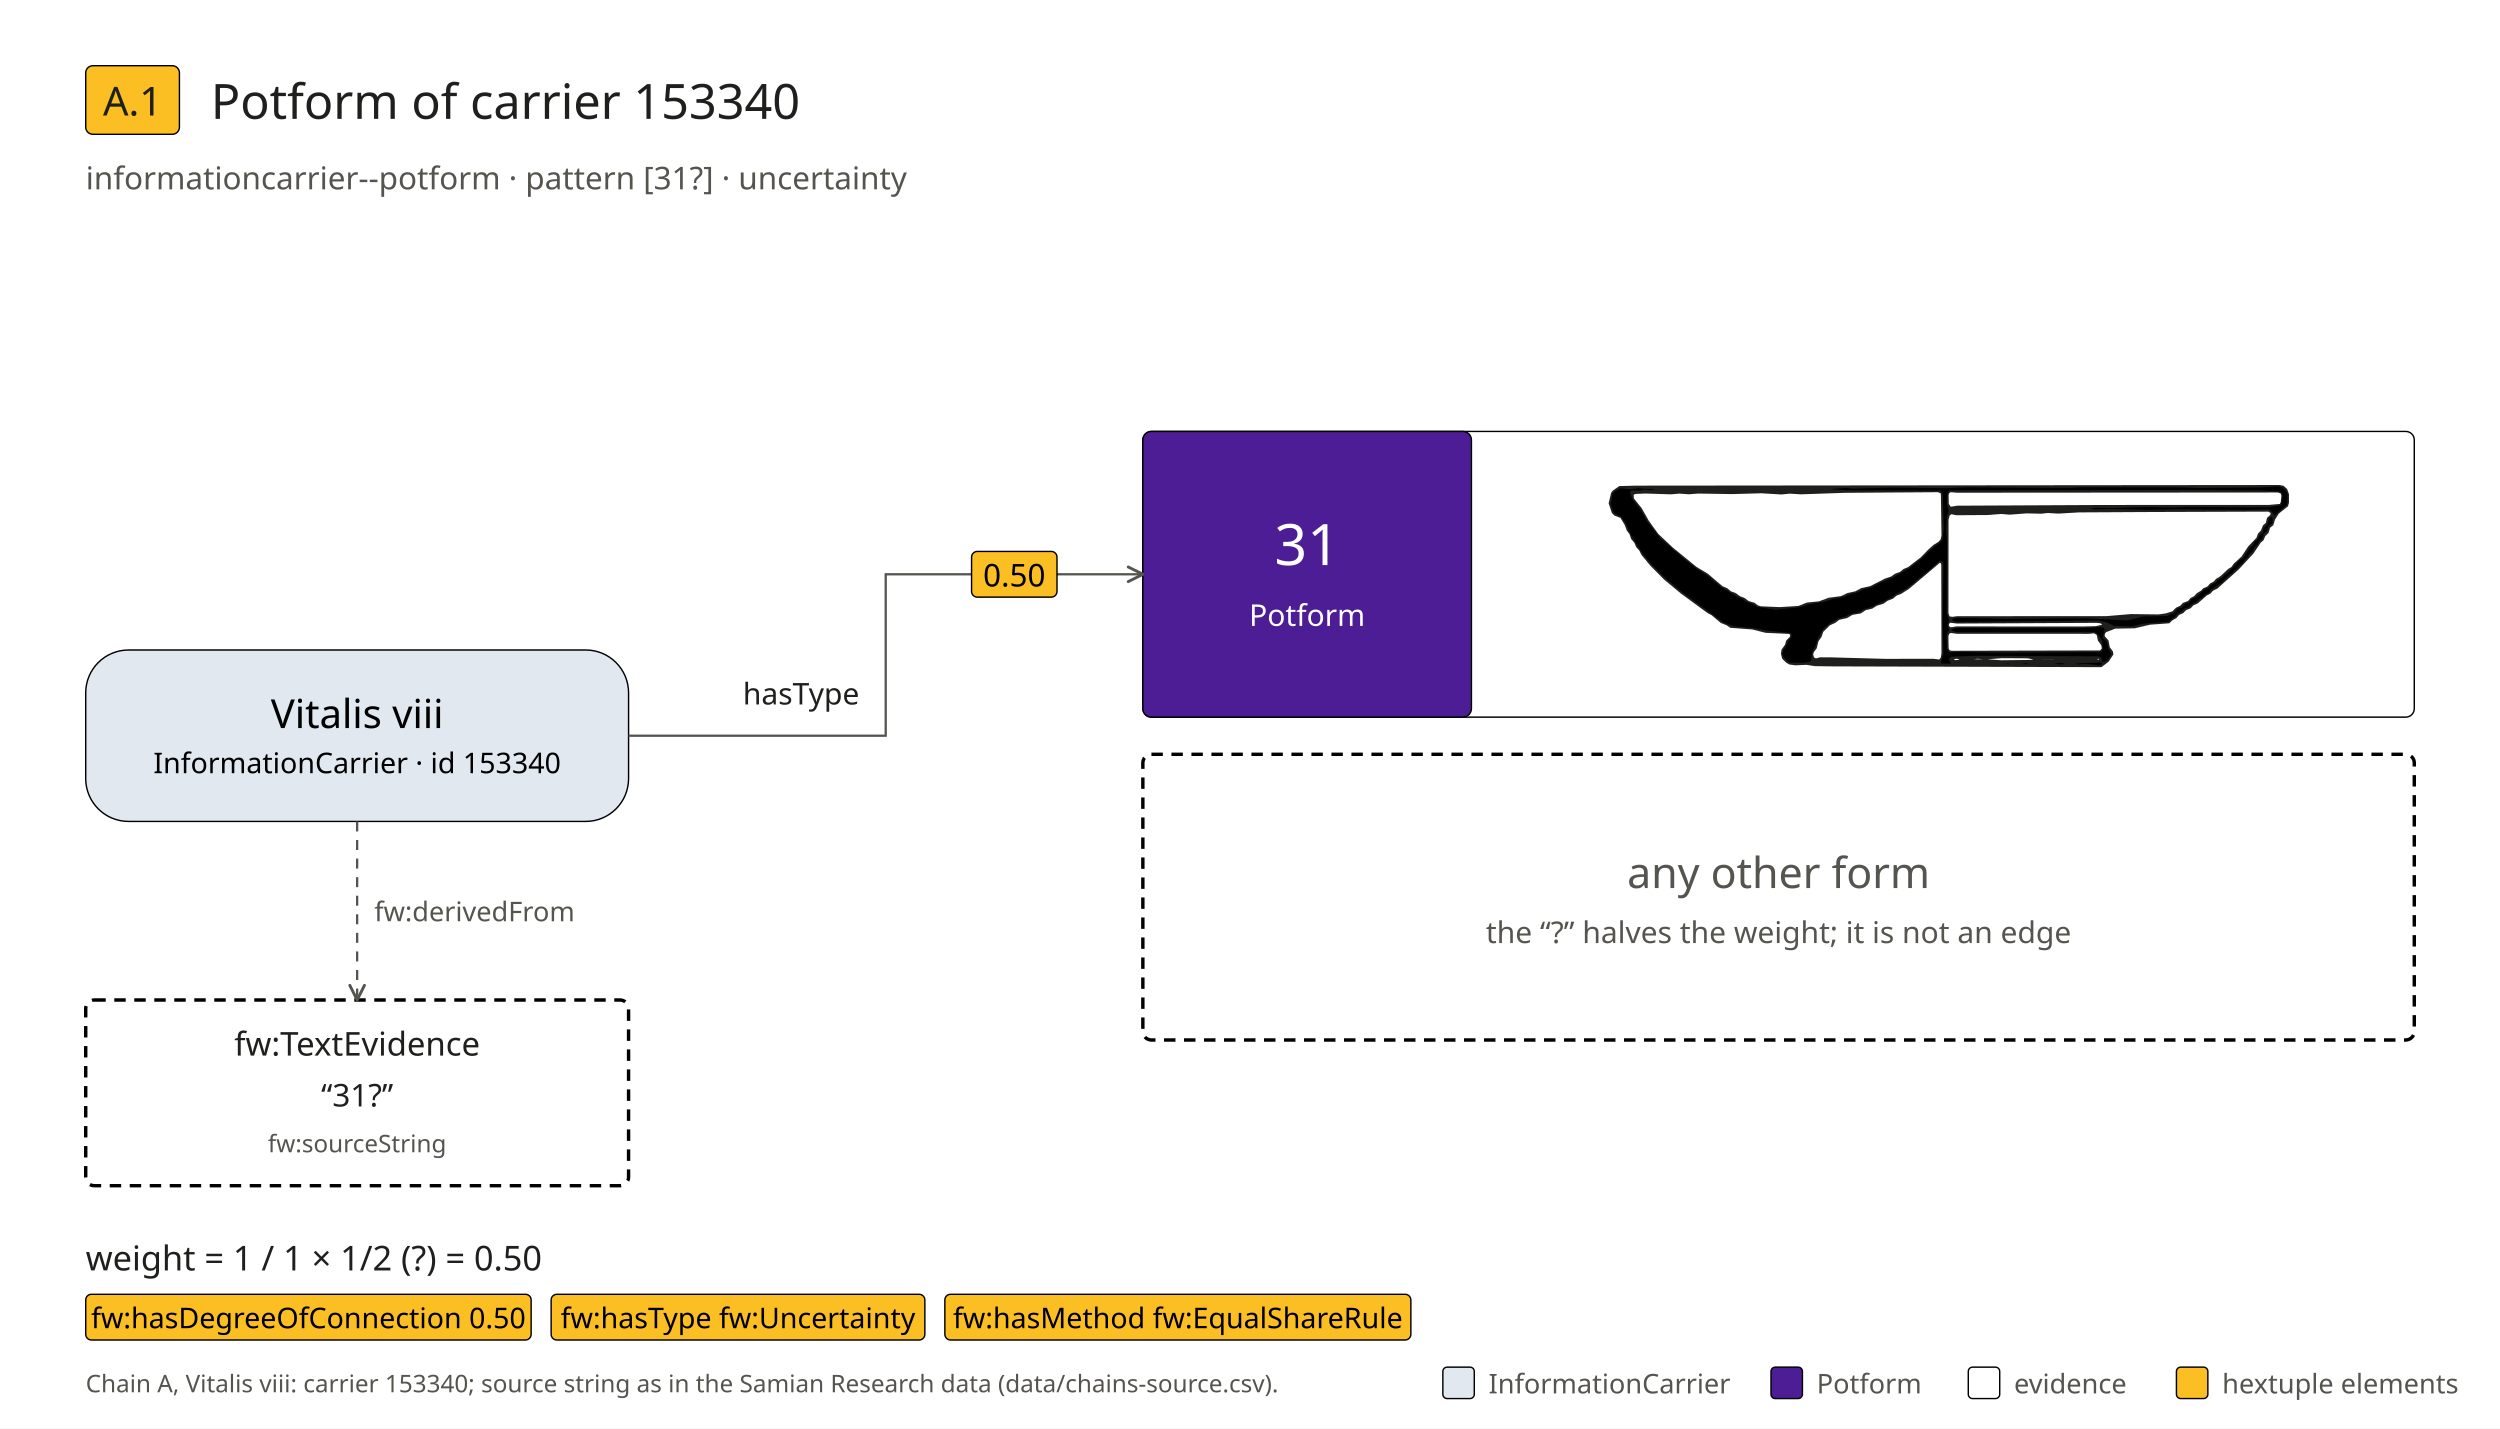
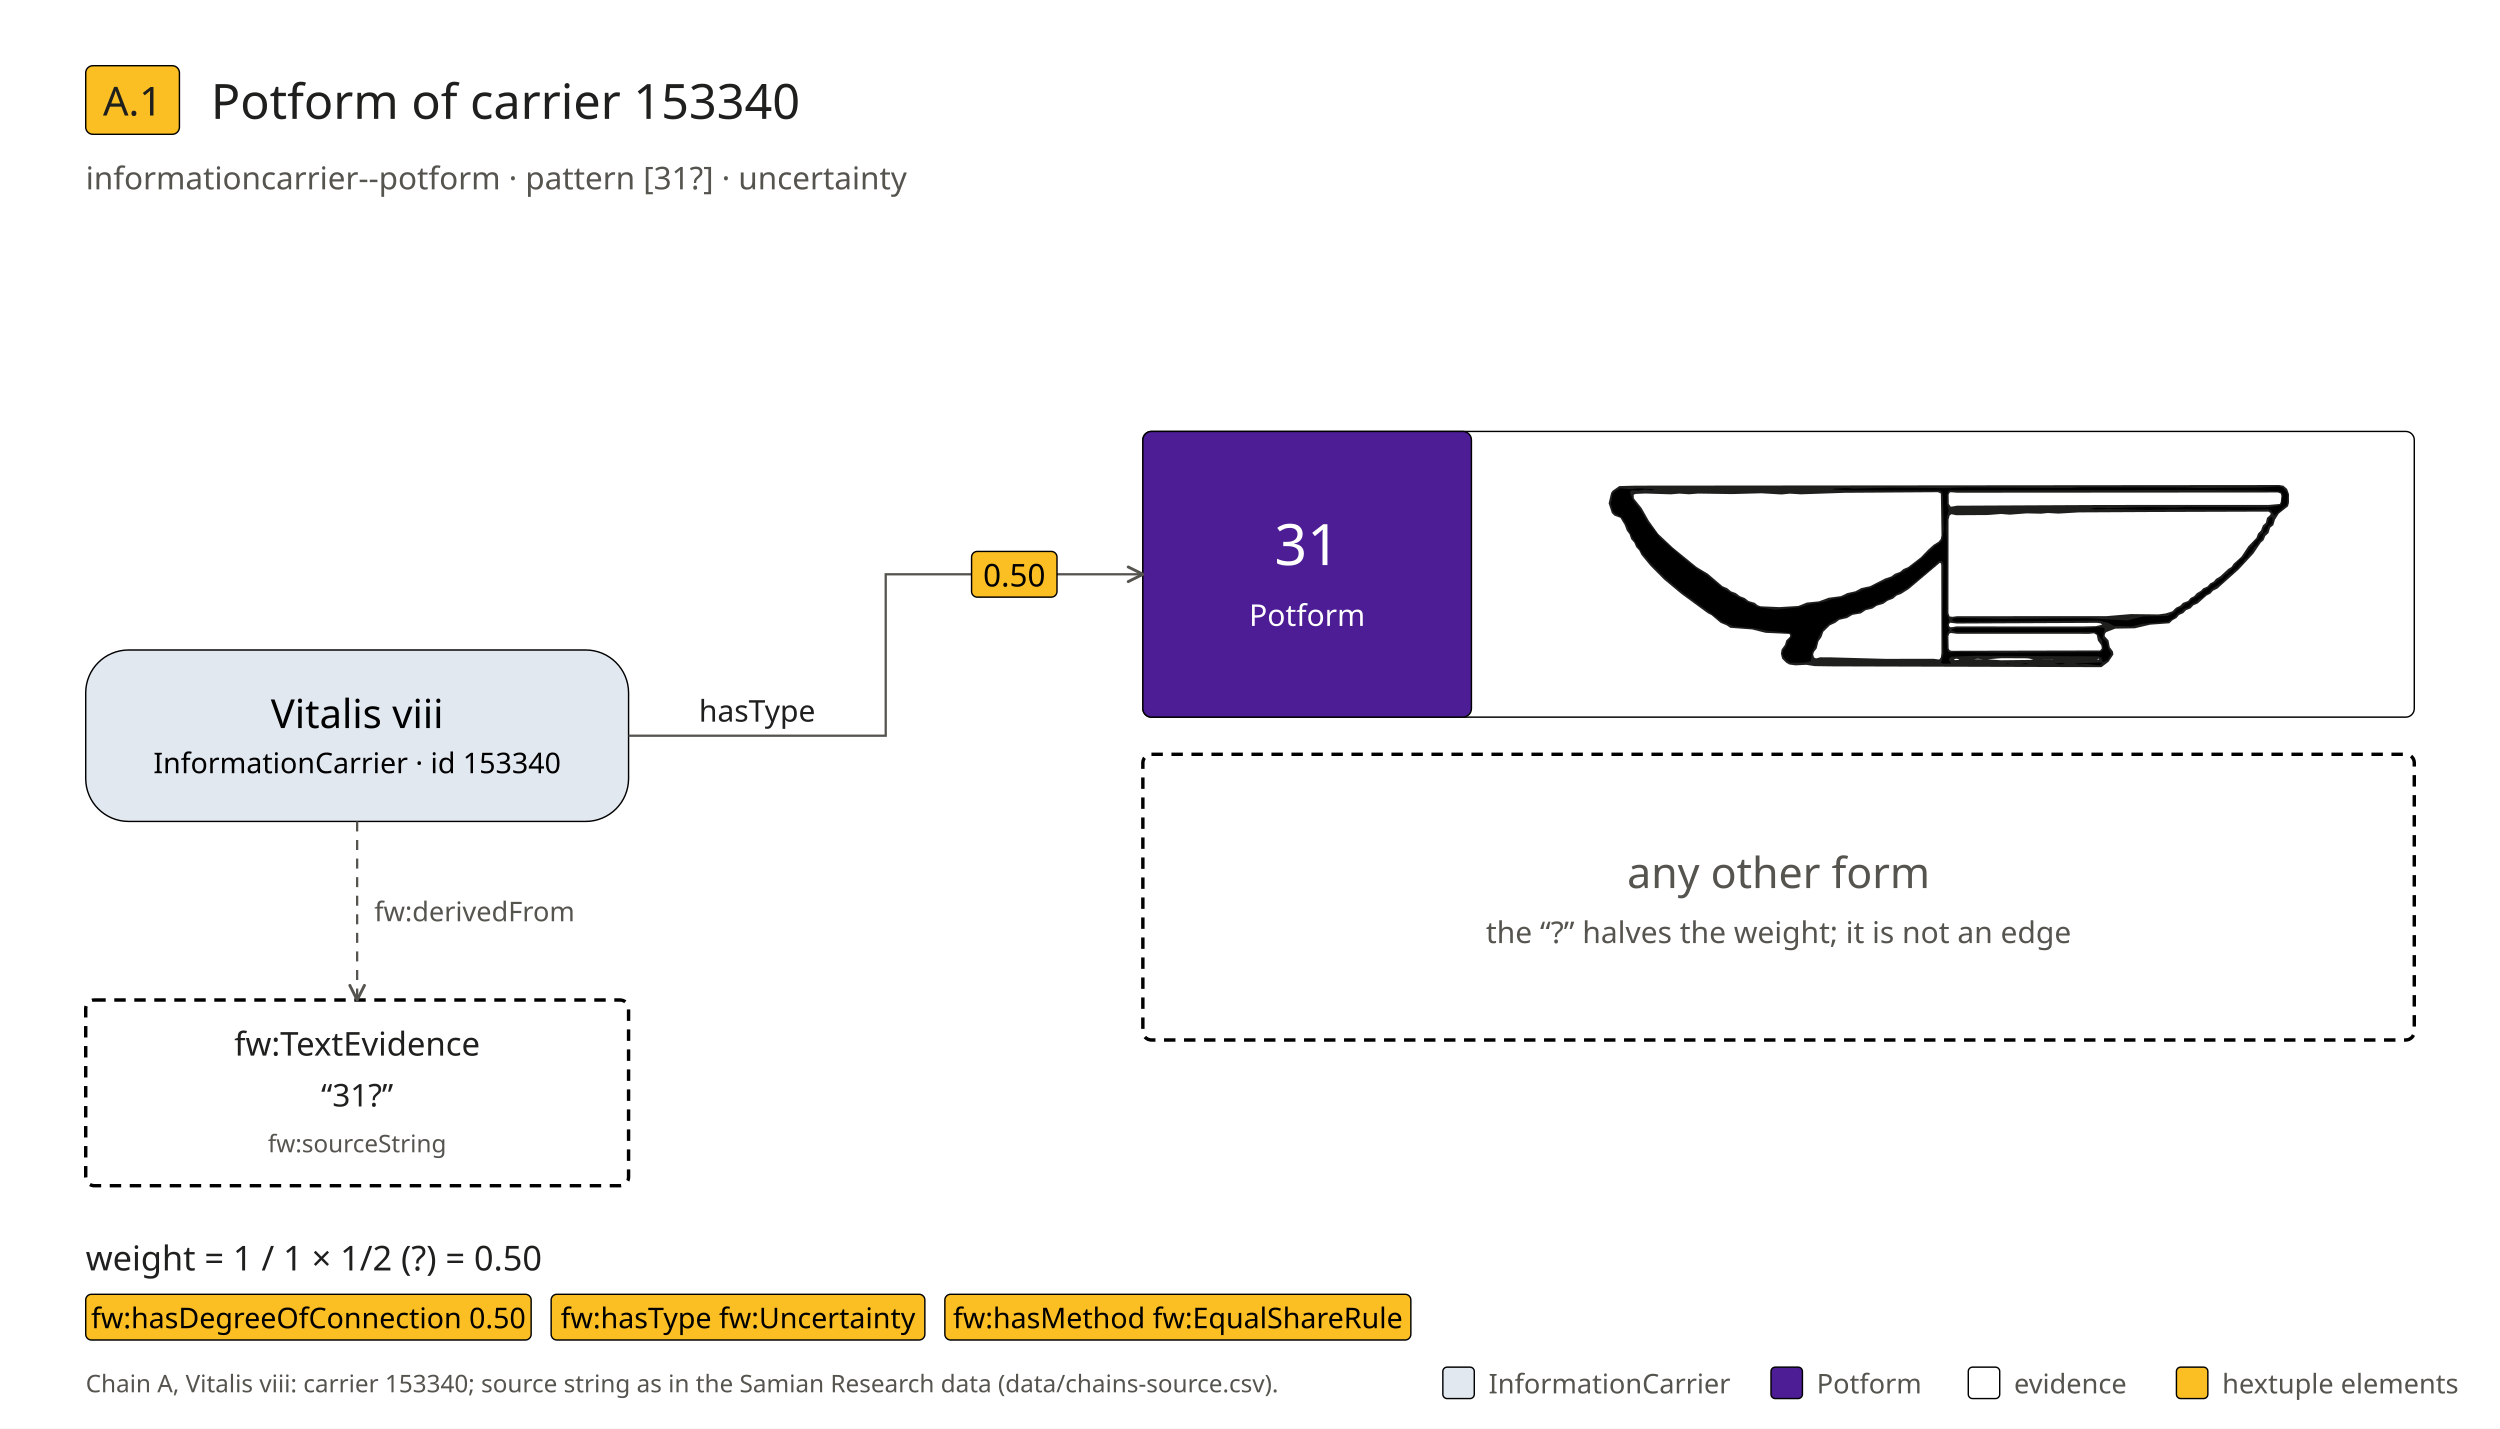
<svg xmlns="http://www.w3.org/2000/svg" width="1750" height="1000" viewBox="0 0 1750 1000" role="img">
  <rect width="1750" height="1000" fill="#ffffff" />
  <defs>
    <marker id="a" viewBox="0 0 10 10" refX="9" refY="5" markerWidth="8" markerHeight="8" orient="auto-start-reverse">
      <path d="M1 1L9 5L1 9" fill="none" stroke="#55544f" stroke-width="1.6" stroke-linecap="round" stroke-linejoin="round" />
    </marker>
  </defs>
  <rect x="60" y="46" width="65.6" height="48" rx="5" fill="#fbbf24" stroke="#000000" stroke-width="1" />
  <text x="92.8" y="70" text-anchor="middle" dominant-baseline="central" font-family="Fira Sans" font-size="28" font-weight="500" fill="#1f1f1d">A.1</text>
  <text x="147.6" y="70" text-anchor="start" dominant-baseline="central" font-family="Fira Sans" font-size="34" font-weight="500" fill="#1f1f1d">Potform of carrier 153340</text>
  <text x="60" y="124" text-anchor="start" dominant-baseline="central" font-family="Fira Sans" font-size="22" fill="#55544f">informationcarrier--potform  ·  pattern  [31?]  ·  uncertainty</text>
  <rect x="60" y="455.0" width="380" height="120" rx="30" fill="#e2e8f0" stroke="#000000" stroke-width="1" />
  <text x="250.0" y="498.76" text-anchor="middle" dominant-baseline="central" font-family="Fira Sans" font-size="28" font-weight="500" fill="#000000">Vitalis viii</text>
  <text x="250.0" y="533.48" text-anchor="middle" dominant-baseline="central" font-family="Fira Sans" font-size="20" fill="#000000">InformationCarrier  ·  id 153340</text>
  <rect x="60" y="700" width="380" height="130" rx="6" fill="#ffffff" stroke="#000000" stroke-width="2.4" stroke-dasharray="8 6" />
  <text x="250" y="730" text-anchor="middle" dominant-baseline="central" font-family="Fira Sans" font-size="23" font-weight="500" fill="#1f1f1d">fw:TextEvidence</text>
  <text x="250" y="766" text-anchor="middle" dominant-baseline="central" font-family="Fira Sans" font-size="22" fill="#1f1f1d">“31?”</text>
  <text x="250" y="800" text-anchor="middle" dominant-baseline="central" font-family="Fira Sans" font-size="17" fill="#55544f">fw:sourceString</text>
  <path d="M250 575.0 V 700" fill="none" stroke="#55544f" stroke-width="1.6" stroke-dasharray="7 6" marker-end="url(#a)" />
  <text x="262" y="637.5" text-anchor="start" dominant-baseline="central" font-family="Fira Sans" font-size="19" fill="#55544f">fw:derivedFrom</text>
-   <text x="520" y="485.0" text-anchor="start" dominant-baseline="central" font-family="Fira Sans" font-size="21" font-weight="500" fill="#1f1f1d">hasType</text>
+   <text x="530" y="497.0" text-anchor="middle" dominant-baseline="central" font-family="Fira Sans" font-size="21" font-weight="500" fill="#1f1f1d">hasType</text>
  <rect x="800" y="302.0" width="890" height="200" rx="6" fill="#ffffff" stroke="#000000" stroke-width="1" />
  <rect x="800" y="302.0" width="230" height="200" rx="6" fill="#4c1d95" stroke="#000000" stroke-width="1" />
  <text x="915" y="380.0" text-anchor="middle" dominant-baseline="central" font-family="Fira Sans" font-size="40" font-weight="500" fill="#ffffff">31</text>
  <text x="915" y="430.0" text-anchor="middle" dominant-baseline="central" font-family="Fira Sans" font-size="21" fill="#ffffff">Potform</text>
  <g transform="translate(1105.0 320.4) scale(3.4)">
    <path d="M107.65 43.12 L109.12 42.0 L110.11 40.5 L110.01 39.88 L109.36 39.0 L109.1 37.62 L108.32 36.75 L108.36 36.25 L108.62 35.91 L110.5 35.19 L114.5 35.12 L117.66 34.38 L121.62 34.09 L122.25 33.48 L123.1 33.0 L123.62 32.38 L124.48 32.0 L125.08 31.38 L126.0 31.01 L126.59 30.38 L127.48 30.0 L129.3 28.38 L130.06 28.0 L130.62 27.38 L131.5 26.95 L135.91 23.0 L138.92 19.75 L140.44 17.5 L141.01 17.0 L141.38 16.13 L142.04 15.5 L142.38 14.41 L143.04 13.88 L143.38 12.74 L144.17 11.5 L146.06 10.0 L146.26 9.25 L146.26 7.5 L145.88 6.45 L145.12 5.77 L144.25 5.62 L11.75 5.75 L8.38 5.84 L7.0 6.81 L6.7 7.25 L6.19 9.38 L6.85 11.38 L7.38 11.92 L8.62 12.38 L9.5 13.84 L9.93 15.0 L10.49 15.75 L10.83 16.75 L11.49 17.5 L11.85 18.38 L12.5 19.1 L12.94 20.0 L14.8 22.25 L17.62 25.09 L21.12 28.0 L26.58 32.0 L27.38 32.41 L29.25 34.0 L30.48 34.5 L31.25 35.02 L35.75 35.36 L38.5 36.05 L43.38 36.28 L43.56 36.5 L43.51 36.88 L42.76 37.62 L42.5 38.51 L41.79 39.5 L41.66 40.38 L41.92 41.38 L42.75 42.2 L43.38 42.57 L44.62 42.75 L46.88 42.64 L48.62 42.91 L52.38 42.96 L107.65 43.12Z M41.38 30.76 L37.5 30.59 L36.89 30.38 L36.25 29.87 L35.0 29.51 L34.19 28.88 L33.2 28.5 L32.38 27.88 L31.38 27.51 L30.62 26.88 L29.62 26.45 L26.62 23.89 L24.3 22.5 L19.4 18.5 L16.38 15.66 L14.47 13.0 L12.99 10.38 L11.38 8.38 L11.34 7.62 L11.75 7.46 L13.75 7.37 L19.0 7.54 L20.75 7.39 L22.75 7.53 L24.62 7.38 L31.62 7.49 L37.62 7.32 L41.75 7.57 L43.5 7.4 L45.75 7.54 L54.75 7.23 L74.0 7.1 L74.59 7.38 L74.72 16.0 L74.57 16.75 L74.12 17.3 L73.12 17.92 L72.0 18.91 L70.47 20.5 L67.88 22.5 L66.88 22.93 L66.2 23.5 L65.12 23.9 L64.38 24.45 L63.1 24.88 L60.0 26.46 L58.25 26.82 L57.0 27.5 L55.38 27.85 L54.03 28.5 L51.5 28.83 L49.5 29.57 L47.0 29.82 L45.25 30.52 L41.38 30.76Z M77.25 10.0 L76.62 10.09 L76.22 9.5 L76.19 7.62 L76.35 7.25 L76.62 7.1 L77.88 7.21 L144.0 7.16 L144.57 7.38 L144.7 7.88 L144.57 9.12 L144.38 9.52 L142.12 9.72 L108.25 9.73 L77.88 9.88 L77.25 10.0Z M77.0 32.76 L76.38 32.68 L76.15 32.0 L76.17 12.75 L76.38 11.92 L76.75 11.63 L77.75 11.84 L84.25 11.8 L87.0 11.58 L88.75 11.73 L92.25 11.46 L95.25 11.53 L96.62 11.38 L98.75 11.51 L103.0 11.26 L117.75 11.18 L142.0 11.1 L142.48 11.38 L142.43 11.75 L141.74 12.38 L141.5 13.39 L140.88 13.97 L140.5 14.97 L139.88 15.62 L139.56 16.5 L137.88 18.25 L136.47 20.38 L134.88 21.82 L134.41 22.5 L133.78 22.88 L132.12 24.41 L131.25 24.94 L130.76 25.5 L130.0 25.91 L129.5 26.5 L128.62 26.88 L128.12 27.4 L127.3 27.88 L126.74 28.5 L126.0 28.88 L125.49 29.5 L124.44 29.88 L123.88 30.47 L123.01 30.88 L122.25 31.63 L120.88 32.06 L119.38 32.26 L113.75 32.19 L108.75 32.61 L77.88 32.63 L77.0 32.76Z M74.25 41.55 L73.12 41.4 L63.12 41.41 L51.88 41.1 L49.75 41.09 L48.88 41.32 L48.47 41.12 L48.3 40.5 L48.45 40.0 L49.03 39.25 L49.38 37.8 L50.0 36.94 L50.38 35.84 L51.75 34.5 L52.85 34.0 L53.66 33.38 L55.25 33.02 L56.38 32.36 L58.12 32.06 L59.12 31.38 L60.5 31.06 L61.38 30.48 L62.75 30.07 L63.62 29.45 L64.75 29.01 L65.48 28.38 L66.38 28.05 L68.0 27.02 L74.38 21.63 L74.61 21.75 L74.67 22.12 L74.71 40.25 L74.59 41.12 L74.25 41.55Z M77.0 34.88 L76.5 34.89 L76.26 34.62 L76.26 34.25 L76.5 33.97 L77.88 34.14 L106.75 34.0 L107.5 34.11 L107.81 34.38 L106.5 34.68 L103.5 34.75 L77.75 34.73 L77.0 34.88Z M107.38 39.68 L76.75 39.75 L76.38 39.62 L76.19 39.25 L76.14 36.75 L76.31 36.25 L76.62 36.08 L77.88 36.25 L105.12 36.26 L106.12 36.15 L106.69 36.5 L106.91 37.62 L107.62 38.62 L107.73 39.25 L107.38 39.68Z M93.0 41.63 L87.0 41.7 L84.19 41.5 L87.12 41.27 L92.38 41.3 L93.64 41.5 L93.0 41.63Z M107.12 41.59 L106.73 41.5 L107.12 41.37 L107.12 41.59Z M78.12 41.64 L77.5 41.67 L77.25 41.5 L77.75 41.38 L78.41 41.5 L78.12 41.64Z M83.38 41.5 L81.36 41.5 L82.12 41.39 L83.38 41.5Z M97.62 41.52 L95.05 41.5 L97.74 41.5 L97.62 41.52Z" fill="#1f1f1d" fill-rule="evenodd" />
    <path d="M76.72 42.38 L76.24 41.62 L76.38 41.2 L76.75 40.96 L81.88 40.78 L107.0 40.9 L107.62 41.16 L107.85 42.0 L108.0 42.07 L108.88 41.71 L109.69 40.38 L109.06 39.25 L108.75 37.88 L107.86 37.12 L108.32 35.25 L108.05 35.0 L107.5 34.89 L103.25 35.12 L77.75 35.07 L77.02 35.25 L76.75 35.5 L77.75 35.91 L106.25 35.87 L106.84 36.25 L107.76 37.62 L108.02 39.38 L107.75 39.82 L107.25 40.02 L86.5 40.14 L77.75 39.99 L76.62 40.12 L76.12 39.92 L75.86 39.38 L75.79 36.75 L75.93 36.12 L76.32 35.5 L75.9 34.5 L76.32 33.38 L75.79 32.12 L75.85 17.25 L75.69 14.75 L75.83 12.25 L76.18 10.88 L75.83 9.38 L75.89 7.62 L76.07 7.0 L76.38 6.73 L127.38 6.63 L140.25 6.75 L144.38 6.96 L144.83 7.25 L144.95 7.75 L144.66 9.75 L141.88 10.22 L125.25 10.12 L122.62 10.27 L117.25 10.13 L109.12 10.38 L106.62 10.3 L105.27 10.5 L106.38 10.65 L109.12 10.54 L117.0 10.75 L122.75 10.63 L137.75 10.76 L141.88 10.61 L142.5 10.83 L143.25 11.9 L145.88 9.64 L145.99 7.75 L145.88 7.12 L144.95 6.12 L144.25 5.9 L140.38 6.12 L127.38 6.24 L124.75 6.12 L103.38 6.08 L101.0 6.23 L79.62 6.1 L75.5 6.26 L64.62 6.15 L56.62 6.36 L55.25 6.21 L52.58 6.38 L52.16 6.5 L55.38 6.72 L74.5 6.76 L74.9 7.25 L75.02 8.12 L75.19 14.75 L74.92 16.88 L74.46 17.5 L73.38 18.17 L70.75 20.65 L68.25 22.65 L64.75 24.65 L61.38 26.09 L60.38 26.7 L58.75 27.09 L57.62 27.66 L56.0 28.07 L54.62 28.68 L52.25 29.12 L50.25 29.74 L47.62 30.14 L45.5 30.81 L40.5 31.29 L36.75 30.71 L35.82 30.12 L34.62 29.7 L33.85 29.12 L32.75 28.66 L29.49 26.75 L26.38 24.16 L24.12 22.75 L21.46 20.62 L16.88 16.64 L14.25 13.32 L12.75 10.72 L11.14 8.62 L10.59 7.25 L10.69 6.88 L11.0 6.69 L12.38 6.77 L13.62 6.54 L15.12 6.69 L15.67 6.5 L12.25 6.31 L10.62 6.5 L8.62 6.29 L7.38 6.97 L7.0 7.38 L6.67 9.5 L7.07 11.0 L7.55 11.5 L8.87 12.25 L9.71 13.5 L11.11 16.5 L13.12 19.64 L15.0 21.9 L17.88 24.81 L21.38 27.74 L29.79 33.88 L32.0 34.73 L36.25 35.09 L38.88 35.61 L43.62 36.09 L43.85 36.38 L43.84 36.88 L43.07 37.88 L42.7 38.88 L42.1 39.75 L41.98 40.38 L42.12 40.94 L42.69 41.62 L43.62 42.21 L46.62 42.18 L47.84 41.88 L48.08 40.0 L48.74 38.88 L49.2 37.38 L50.25 35.41 L51.5 34.24 L53.38 33.14 L54.81 32.75 L56.02 32.12 L57.75 31.78 L58.75 31.17 L60.18 30.75 L64.38 28.79 L65.12 28.21 L67.75 26.78 L72.64 22.75 L74.23 21.25 L74.75 21.23 L75.01 21.5 L75.11 22.0 L74.96 34.38 L75.12 40.38 L74.63 42.25 L75.0 42.39 L76.72 42.38Z M113.79 34.75 L116.0 34.22 L121.37 33.75 L122.75 32.83 L123.3 32.12 L124.12 31.74 L124.62 31.11 L125.62 30.82 L126.25 30.13 L127.12 29.75 L127.75 29.12 L128.51 28.75 L129.08 28.12 L129.81 27.75 L130.3 27.12 L132.5 25.63 L134.0 24.08 L134.63 23.75 L135.09 23.12 L135.7 22.75 L136.13 22.12 L136.75 21.67 L137.12 20.98 L137.75 20.53 L138.09 19.88 L138.75 19.27 L139.12 18.46 L139.75 17.94 L140.12 17.19 L140.75 16.7 L141.03 15.62 L141.73 15.12 L142.0 14.1 L142.83 13.5 L142.88 12.3 L142.5 12.26 L142.12 12.5 L141.84 13.75 L141.04 14.5 L140.89 15.5 L140.23 15.88 L139.86 16.75 L139.12 17.35 L138.84 18.0 L138.24 18.5 L136.8 20.62 L136.12 21.05 L133.62 23.76 L133.0 24.15 L132.47 24.75 L131.62 25.21 L131.12 25.75 L130.31 26.12 L129.75 26.75 L128.93 27.12 L127.03 28.75 L126.25 29.12 L125.75 29.77 L124.83 30.12 L124.25 30.81 L123.38 31.06 L122.77 31.75 L121.25 32.58 L116.25 32.68 L113.0 33.51 L104.88 33.05 L87.75 33.16 L77.88 32.97 L77.25 33.08 L76.85 33.38 L77.25 33.69 L77.88 33.8 L107.12 33.53 L108.99 34.0 L110.24 34.62 L113.79 34.75Z M107.29 42.75 L107.68 42.5 L107.75 42.14 L102.24 42.38 L102.88 42.56 L104.38 42.44 L107.29 42.75Z M88.79 42.5 L88.38 42.35 L87.9 42.5 L88.79 42.5Z M92.88 42.5 L92.0 42.32 L91.01 42.5 L92.88 42.5Z M100.01 42.5 L100.06 42.38 L99.38 42.28 L98.04 42.38 L98.75 42.55 L100.01 42.5Z" fill="#000000" fill-rule="evenodd" />
  </g>
  <path d="M440 515.0 H 620 V 402.0 H 800" fill="none" stroke="#55544f" stroke-width="1.6" marker-end="url(#a)" />
  <rect x="680.1" y="386.0" width="59.8" height="32" rx="4" fill="#fbbf24" stroke="#000000" stroke-width="1" />
  <text x="710.0" y="402.0" text-anchor="middle" dominant-baseline="central" font-family="Fira Sans" font-size="22" font-weight="500" fill="#000000">0.50</text>
  <rect x="800" y="528.0" width="890" height="200" rx="6" fill="#ffffff" stroke="#000000" stroke-width="2.4" stroke-dasharray="8 6" />
  <text x="1245.0" y="610.0" text-anchor="middle" dominant-baseline="central" font-family="Fira Sans" font-size="30" font-weight="500" fill="#55544f">any other form</text>
  <text x="1245.0" y="652.0" text-anchor="middle" dominant-baseline="central" font-family="Fira Sans" font-size="21" fill="#55544f">the “?” halves the weight; it is not an edge</text>
  <text x="60" y="880" text-anchor="start" dominant-baseline="central" font-family="Fira Sans" font-size="24" fill="#1f1f1d">weight = 1 / 1  ×  1/2 (?) = 0.50</text>
  <rect x="60" y="906" width="311.8" height="32" rx="4" fill="#fbbf24" stroke="#000000" stroke-width="1" />
  <text x="215.9" y="922" text-anchor="middle" dominant-baseline="central" font-family="Fira Sans" font-size="20" fill="#000000">fw:hasDegreeOfConnection  0.50</text>
  <rect x="385.8" y="906" width="261.6" height="32" rx="4" fill="#fbbf24" stroke="#000000" stroke-width="1" />
  <text x="516.6" y="922" text-anchor="middle" dominant-baseline="central" font-family="Fira Sans" font-size="20" fill="#000000">fw:hasType  fw:Uncertainty</text>
  <rect x="661.4" y="906" width="326.2" height="32" rx="4" fill="#fbbf24" stroke="#000000" stroke-width="1" />
  <text x="824.5" y="922" text-anchor="middle" dominant-baseline="central" font-family="Fira Sans" font-size="20" fill="#000000">fw:hasMethod  fw:EqualShareRule</text>
  <rect x="1010" y="957" width="22" height="22" rx="3" fill="#e2e8f0" stroke="#000000" stroke-width="1" />
  <text x="1042" y="968" text-anchor="start" dominant-baseline="central" font-family="Fira Sans" font-size="19" fill="#55544f">InformationCarrier</text>
  <rect x="1239.7" y="957" width="22" height="22" rx="3" fill="#4c1d95" stroke="#000000" stroke-width="1" />
  <text x="1271.7" y="968" text-anchor="start" dominant-baseline="central" font-family="Fira Sans" font-size="19" fill="#55544f">Potform</text>
  <rect x="1377.8" y="957" width="22" height="22" rx="3" fill="#ffffff" stroke="#000000" stroke-width="1" />
  <text x="1409.8" y="968" text-anchor="start" dominant-baseline="central" font-family="Fira Sans" font-size="19" fill="#55544f">evidence</text>
  <rect x="1523.5" y="957" width="22" height="22" rx="3" fill="#fbbf24" stroke="#000000" stroke-width="1" />
  <text x="1555.5" y="968" text-anchor="start" dominant-baseline="central" font-family="Fira Sans" font-size="19" fill="#55544f">hextuple elements</text>
  <text x="60" y="968" text-anchor="start" dominant-baseline="central" font-family="Fira Sans" font-size="17" fill="#55544f">Chain A, Vitalis viii: carrier 153340; source string as in the Samian Research data (data/chains-source.csv).</text>
</svg>
